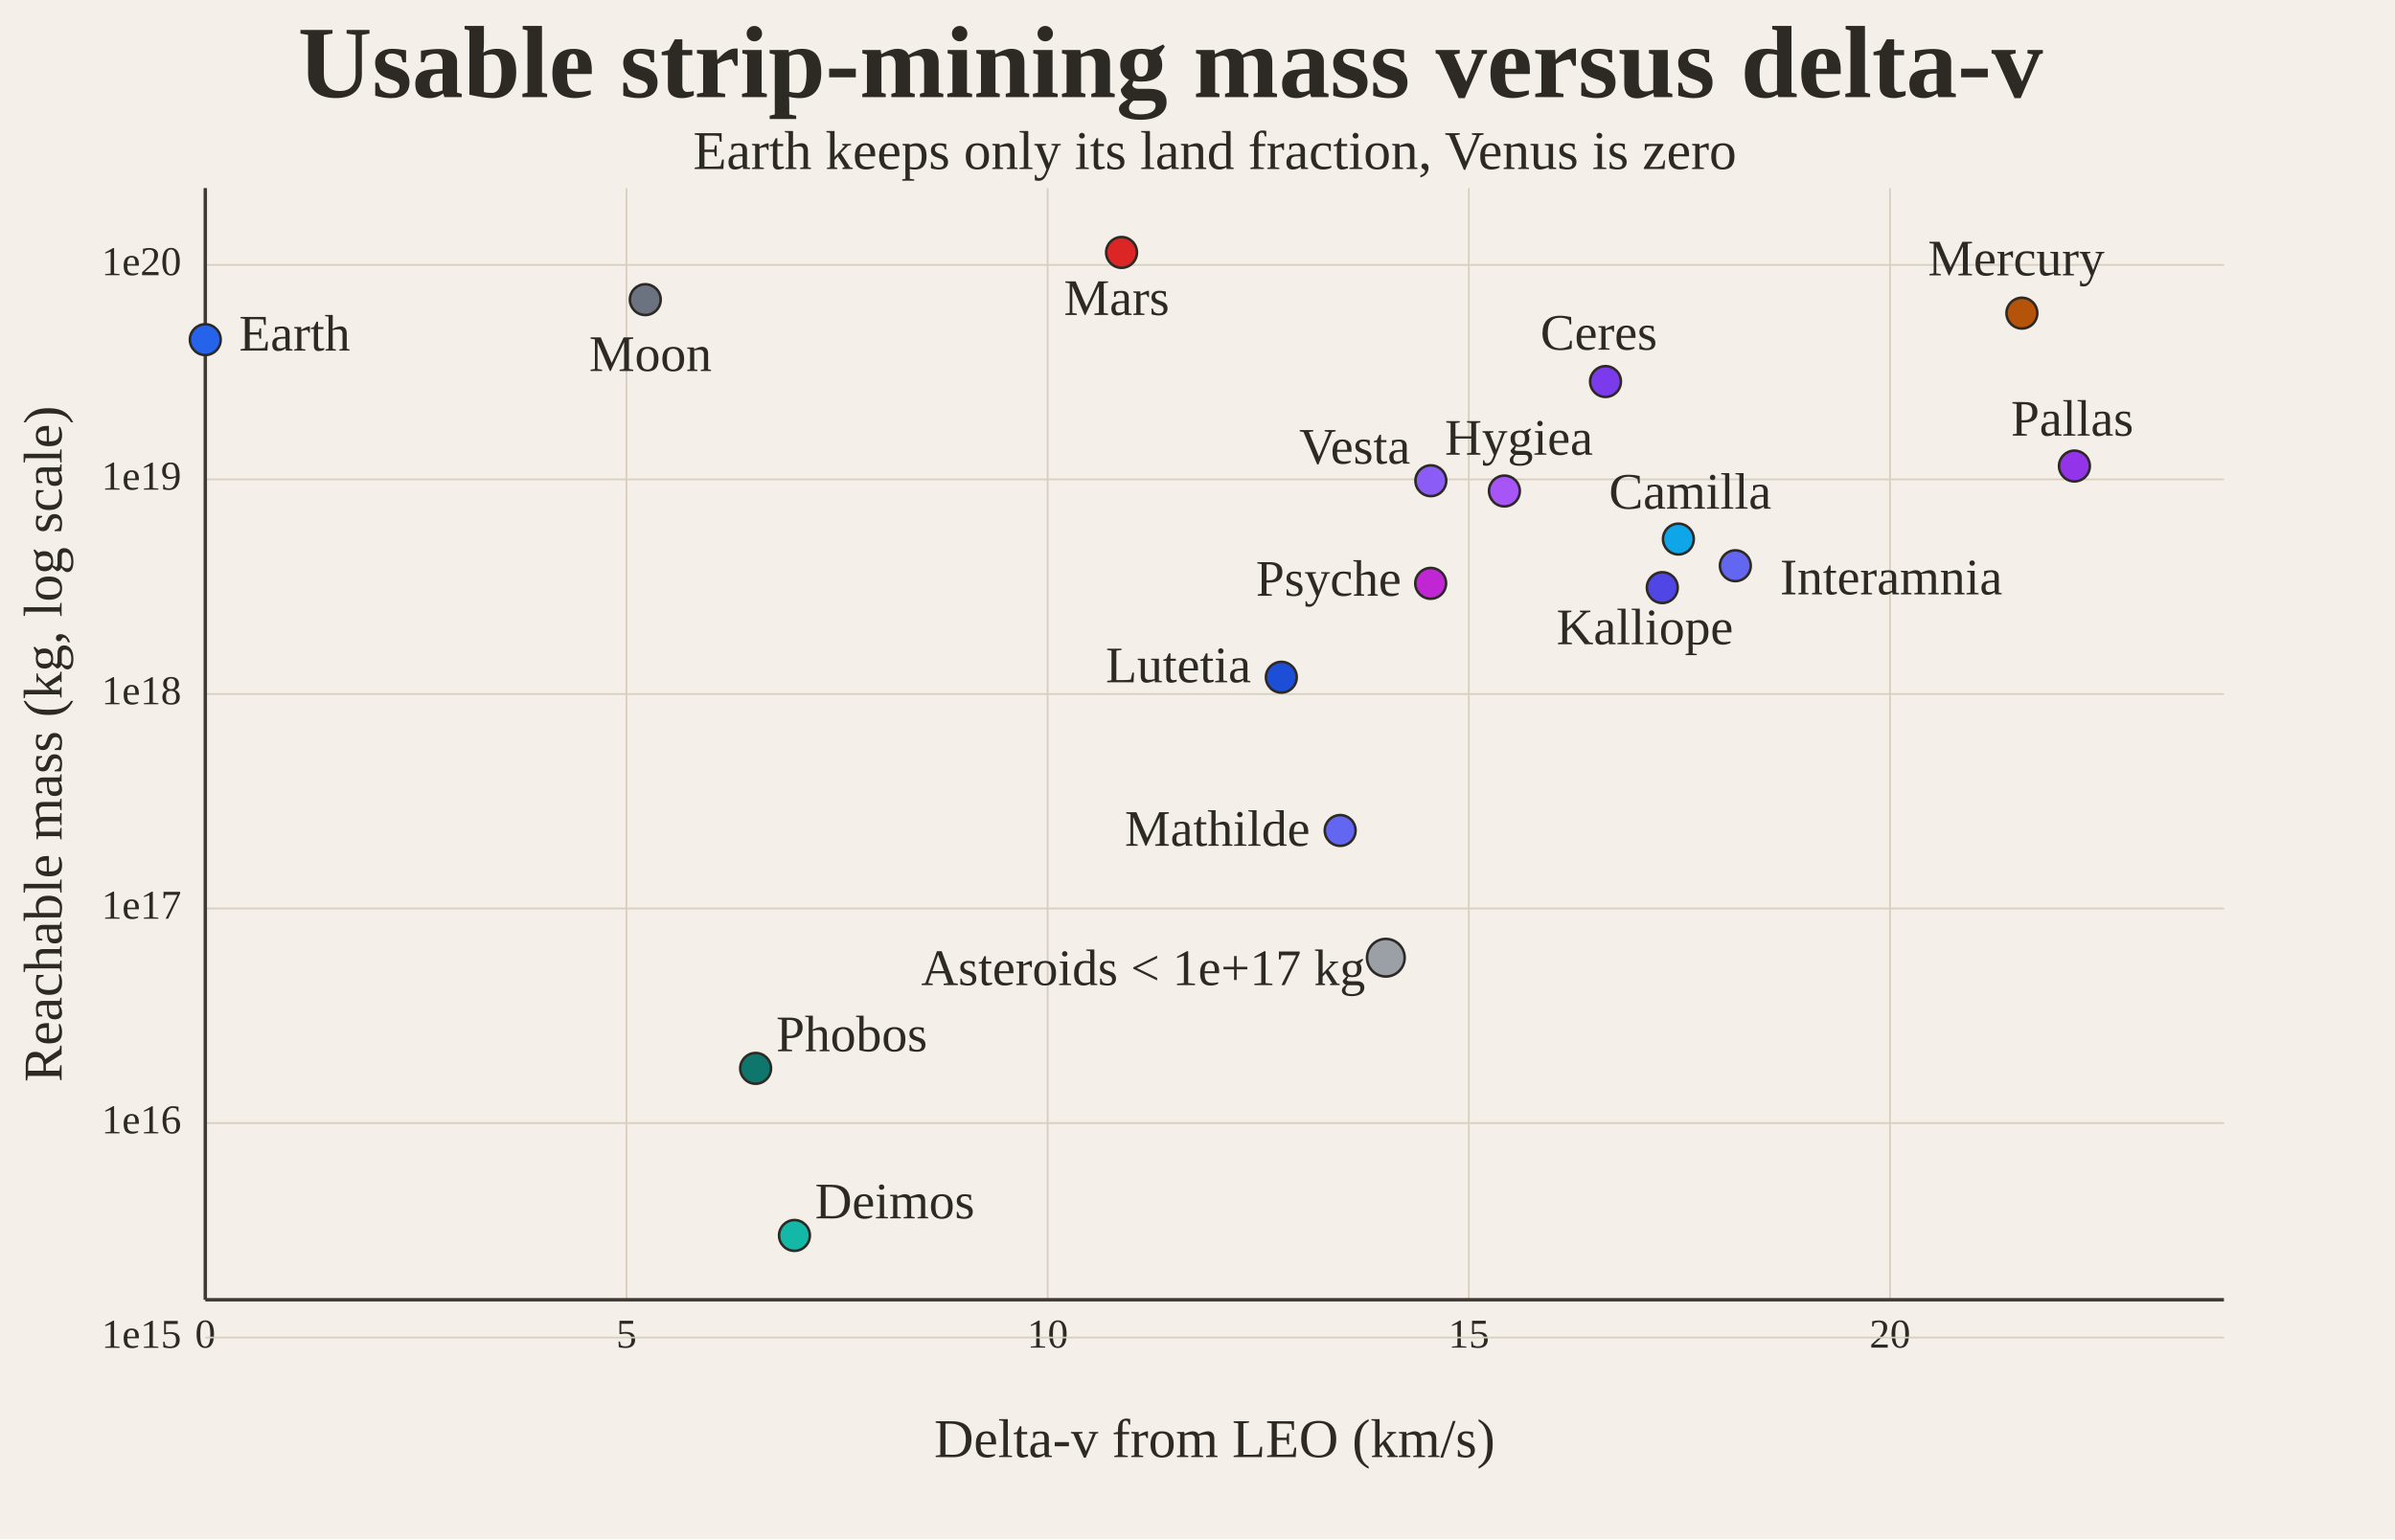
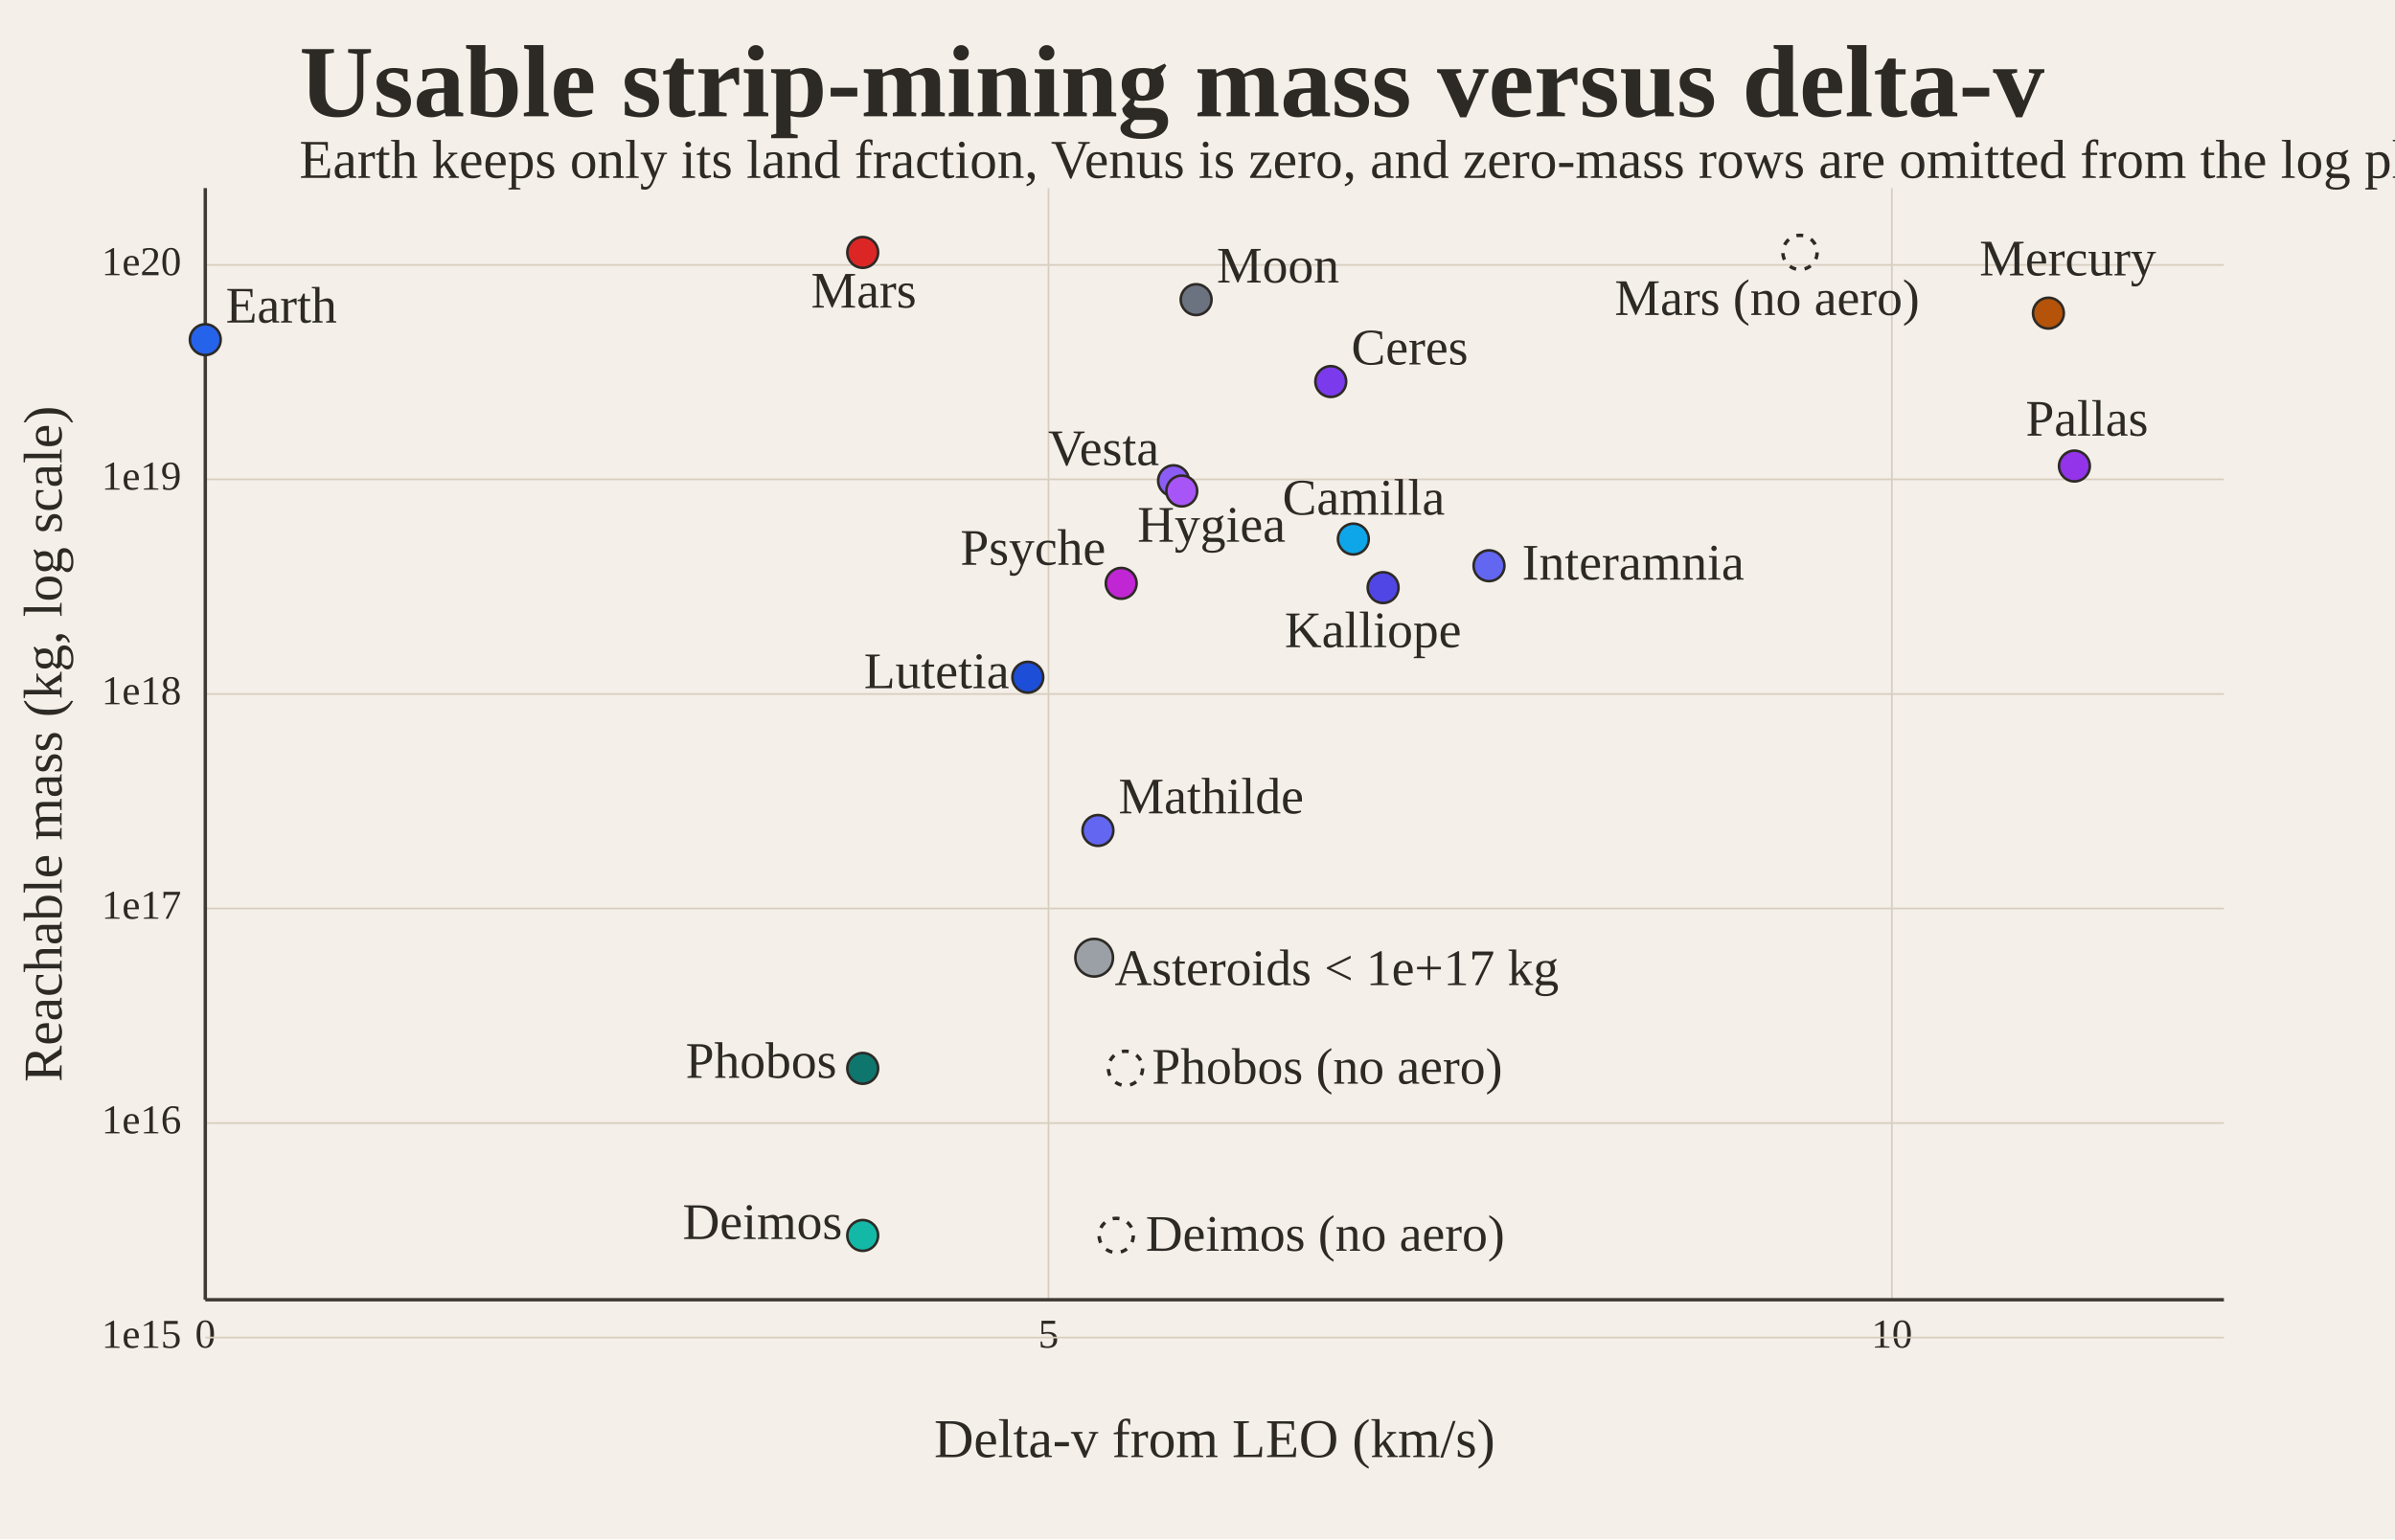
- <svg xmlns="http://www.w3.org/2000/svg" width="1400" height="900" viewBox="0 0 1400 900" version="1.1" id="svg33">
-   <defs id="defs33" />
+ <svg xmlns="http://www.w3.org/2000/svg" width="1400" height="900" viewBox="0 0 1400 900" version="1.1" id="svg34">
+   <defs id="defs34" />
  <rect width="100%" height="100%" fill="#f4efe8" id="rect1" />
  <style id="style1">
text { font-family: "Georgia", "Times New Roman", serif; fill: #2d2a26; }
.title { font-size: 60px; font-weight: 700; }
.subtitle { font-size: 32px; }
.legend { font-size: 30px; }
.axis { stroke: #403a33; stroke-width: 2; fill: none; }
.grid { stroke: #d8cec0; stroke-width: 1; }
.tick { font-size: 24px; }
</style>
-   <text class="title" x="174.138" y="56.793" id="text1">Usable strip-mining mass versus delta-v</text>
-   <text class="subtitle" x="405.172" y="98.828" id="text2">Earth keeps only its land fraction, Venus is zero</text>
+   <text class="title" x="175" y="68" id="text1">Usable strip-mining mass versus delta-v</text>
+   <text class="subtitle" x="175" y="104" id="text2">Earth keeps only its land fraction, Venus is zero, and zero-mass rows are omitted from the log plot.</text>
  <line class="grid" x1="120.0" y1="110" x2="120.0" y2="760" id="line2" />
  <text class="tick" x="120.0" y="788" text-anchor="middle" id="text3">0</text>
-   <line class="grid" x1="366.2" y1="110" x2="366.2" y2="760" id="line3" />
-   <text class="tick" x="366.2" y="788" text-anchor="middle" id="text4">5</text>
-   <line class="grid" x1="612.4" y1="110" x2="612.4" y2="760" id="line4" />
-   <text class="tick" x="612.4" y="788" text-anchor="middle" id="text5">10</text>
-   <line class="grid" x1="858.6" y1="110" x2="858.6" y2="760" id="line5" />
-   <text class="tick" x="858.6" y="788" text-anchor="middle" id="text6">15</text>
-   <line class="grid" x1="1104.8" y1="110" x2="1104.8" y2="760" id="line6" />
-   <text class="tick" x="1104.8" y="788" text-anchor="middle" id="text7">20</text>
-   <line class="grid" x1="120" y1="782.1" x2="1300" y2="782.1" id="line7" />
-   <text class="tick" x="106" y="788.1" text-anchor="end" id="text8">1e15</text>
-   <line class="grid" x1="120" y1="656.7" x2="1300" y2="656.7" id="line8" />
-   <text class="tick" x="106" y="662.7" text-anchor="end" id="text9">1e16</text>
-   <line class="grid" x1="120" y1="531.2" x2="1300" y2="531.2" id="line9" />
-   <text class="tick" x="106" y="537.2" text-anchor="end" id="text10">1e17</text>
-   <line class="grid" x1="120" y1="405.8" x2="1300" y2="405.8" id="line10" />
-   <text class="tick" x="106" y="411.8" text-anchor="end" id="text11">1e18</text>
-   <line class="grid" x1="120" y1="280.3" x2="1300" y2="280.3" id="line11" />
-   <text class="tick" x="106" y="286.3" text-anchor="end" id="text12">1e19</text>
-   <line class="grid" x1="120" y1="154.9" x2="1300" y2="154.9" id="line12" />
-   <text class="tick" x="106" y="160.9" text-anchor="end" id="text13">1e20</text>
-   <line class="axis" x1="120" y1="760" x2="1300" y2="760" id="line14" />
-   <line class="axis" x1="120" y1="110" x2="120" y2="760" id="line15" />
-   <text class="subtitle" x="710.0" y="852" text-anchor="middle" id="text15">Delta-v from LEO (km/s)</text>
-   <text class="subtitle" transform="translate(36 435.0) rotate(-90)" text-anchor="middle" id="text16">Reachable mass (kg, log scale)</text>
-   <circle cx="655.6" cy="147.6" r="9" fill="#dc2626" stroke="#2d2a26" stroke-width="1.5" id="circle16" />
-   <text class="legend" x="621.91" y="184.152" text-anchor="start" id="text17">Mars</text>
-   <circle cx="377.2" cy="175.2" r="9" fill="#6b7280" stroke="#2d2a26" stroke-width="1.5" id="circle17" />
-   <text class="legend" x="344.372" y="216.924" text-anchor="start" id="text18">Moon</text>
-   <circle cx="1181.9" cy="183.1" r="9" fill="#b45309" stroke="#2d2a26" stroke-width="1.5" id="circle18" />
-   <text class="legend" x="1230.245" y="161.031" text-anchor="end" id="text19">Mercury</text>
-   <circle cx="120.0" cy="198.6" r="9" fill="#2563eb" stroke="#2d2a26" stroke-width="1.5" id="circle19" />
-   <text class="legend" x="139.759" y="204.979" text-anchor="start" id="text20">Earth</text>
-   <circle cx="938.5" cy="223.1" r="9" fill="#7c3aed" stroke="#2d2a26" stroke-width="1.5" id="circle20" />
-   <text class="legend" x="968.741" y="204.479" text-anchor="end" id="text21">Ceres</text>
-   <circle cx="1212.6" cy="272.5" r="9" fill="#9333ea" stroke="#2d2a26" stroke-width="1.5" id="circle21" />
-   <text class="legend" x="1247.152" y="254.741" text-anchor="end" id="text22">Pallas</text>
-   <circle cx="836.4" cy="281.1" r="9" fill="#8b5cf6" stroke="#2d2a26" stroke-width="1.5" id="circle22" />
-   <text class="legend" x="824.4" y="271.1" text-anchor="end" id="text23">Vesta</text>
-   <circle cx="879.4" cy="287.1" r="9" fill="#a855f7" stroke="#2d2a26" stroke-width="1.5" id="circle23" />
-   <text class="legend" x="931.193" y="265.893" text-anchor="end" id="text24">Hygiea</text>
-   <circle cx="981.1" cy="315.2" r="9" fill="#0ea5e9" stroke="#2d2a26" stroke-width="1.5" id="circle24" />
-   <text class="legend" x="1035.479" y="297.441" text-anchor="end" id="text25">Camilla</text>
-   <circle cx="1014.4" cy="330.8" r="9" fill="#6366f1" stroke="#2d2a26" stroke-width="1.5" id="circle25" />
-   <text class="legend" x="1170.503" y="347.524" text-anchor="end" id="text26">Interamnia</text>
-   <circle cx="836.3" cy="341.1" r="9" fill="#c026d3" stroke="#2d2a26" stroke-width="1.5" id="circle26" />
-   <text class="legend" x="819.128" y="348.341" text-anchor="end" id="text27">Psyche</text>
-   <circle cx="971.7" cy="343.6" r="9" fill="#4f46e5" stroke="#2d2a26" stroke-width="1.5" id="circle27" />
-   <text class="legend" x="1013.148" y="376.703" text-anchor="end" id="text28">Kalliope</text>
-   <circle cx="749.0" cy="396.0" r="9" fill="#1d4ed8" stroke="#2d2a26" stroke-width="1.5" id="circle28" />
-   <text class="legend" x="646.345" y="398.931" text-anchor="start" id="text29">Lutetia</text>
-   <circle cx="783.4" cy="485.6" r="9" fill="#6366f1" stroke="#2d2a26" stroke-width="1.5" id="circle29" />
-   <text class="legend" x="657.469" y="494.566" text-anchor="start" id="text30">Mathilde</text>
-   <circle cx="810.1" cy="560.0" r="11" fill="#9aa0a6" stroke="#2d2a26" stroke-width="1.5" id="circle30" />
-   <text class="legend" x="798.1" y="576.0" text-anchor="end" id="text31">Asteroids &lt; 1e+17 kg</text>
-   <circle cx="441.7" cy="624.7" r="9" fill="#0f766e" stroke="#2d2a26" stroke-width="1.5" id="circle31" />
-   <text class="legend" x="453.7" y="614.7" text-anchor="start" id="text32">Phobos</text>
-   <circle cx="464.4" cy="722.4" r="9" fill="#14b8a6" stroke="#2d2a26" stroke-width="1.5" id="circle32" />
-   <text class="legend" x="476.4" y="712.4" text-anchor="start" id="text33">Deimos</text>
+   <line class="grid" x1="612.9" y1="110" x2="612.9" y2="760" id="line3" />
+   <text class="tick" x="612.9" y="788" text-anchor="middle" id="text4">5</text>
+   <line class="grid" x1="1105.9" y1="110" x2="1105.9" y2="760" id="line4" />
+   <text class="tick" x="1105.9" y="788" text-anchor="middle" id="text5">10</text>
+   <line class="grid" x1="120" y1="782.1" x2="1300" y2="782.1" id="line5" />
+   <text class="tick" x="106" y="788.1" text-anchor="end" id="text6">1e15</text>
+   <line class="grid" x1="120" y1="656.7" x2="1300" y2="656.7" id="line6" />
+   <text class="tick" x="106" y="662.7" text-anchor="end" id="text7">1e16</text>
+   <line class="grid" x1="120" y1="531.2" x2="1300" y2="531.2" id="line7" />
+   <text class="tick" x="106" y="537.2" text-anchor="end" id="text8">1e17</text>
+   <line class="grid" x1="120" y1="405.8" x2="1300" y2="405.8" id="line8" />
+   <text class="tick" x="106" y="411.8" text-anchor="end" id="text9">1e18</text>
+   <line class="grid" x1="120" y1="280.3" x2="1300" y2="280.3" id="line9" />
+   <text class="tick" x="106" y="286.3" text-anchor="end" id="text10">1e19</text>
+   <line class="grid" x1="120" y1="154.9" x2="1300" y2="154.9" id="line10" />
+   <text class="tick" x="106" y="160.9" text-anchor="end" id="text11">1e20</text>
+   <line class="axis" x1="120" y1="760" x2="1300" y2="760" id="line12" />
+   <line class="axis" x1="120" y1="110" x2="120" y2="760" id="line13" />
+   <text class="subtitle" x="710.0" y="852" text-anchor="middle" id="text13">Delta-v from LEO (km/s)</text>
+   <text class="subtitle" transform="translate(36 435.0) rotate(-90)" text-anchor="middle" id="text14">Reachable mass (kg, log scale)</text>
+   <circle cx="504.3" cy="147.6" r="9" fill="#dc2626" stroke="#2d2a26" stroke-width="1.5" id="circle14" />
+   <text class="legend" x="474.059" y="179.841" text-anchor="start" id="text15">Mars</text>
+   <circle cx="1052.2" cy="147.6" r="10" fill="none" stroke="#2d2a26" stroke-width="2" stroke-dasharray="4,5" id="circle15" />
+   <text class="legend" x="1122.097" y="184.152" text-anchor="end" id="text16">Mars (no aero)</text>
+   <circle cx="699.2" cy="175.2" r="9" fill="#6b7280" stroke="#2d2a26" stroke-width="1.5" id="circle16" />
+   <text class="legend" x="711.2" y="165.2" text-anchor="start" id="text17">Moon</text>
+   <circle cx="1197.4" cy="183.1" r="9" fill="#b45309" stroke="#2d2a26" stroke-width="1.5" id="circle17" />
+   <text class="legend" x="1260.4" y="161.031" text-anchor="end" id="text18">Mercury</text>
+   <circle cx="120.0" cy="198.6" r="9" fill="#2563eb" stroke="#2d2a26" stroke-width="1.5" id="circle18" />
+   <text class="legend" x="132.0" y="188.6" text-anchor="start" id="text19">Earth</text>
+   <circle cx="777.9" cy="223.1" r="9" fill="#7c3aed" stroke="#2d2a26" stroke-width="1.5" id="circle19" />
+   <text class="legend" x="789.9" y="213.1" text-anchor="start" id="text20">Ceres</text>
+   <circle cx="1212.6" cy="272.5" r="9" fill="#9333ea" stroke="#2d2a26" stroke-width="1.5" id="circle20" />
+   <text class="legend" x="1255.772" y="254.741" text-anchor="end" id="text21">Pallas</text>
+   <circle cx="686.0" cy="281.1" r="9" fill="#8b5cf6" stroke="#2d2a26" stroke-width="1.5" id="circle21" />
+   <text class="legend" x="612.655" y="271.962" text-anchor="start" id="text22">Vesta</text>
+   <circle cx="690.8" cy="287.1" r="9" fill="#a855f7" stroke="#2d2a26" stroke-width="1.5" id="circle22" />
+   <text class="legend" x="664.869" y="316.755" text-anchor="start" id="text23">Hygiea</text>
+   <circle cx="791.1" cy="315.2" r="9" fill="#0ea5e9" stroke="#2d2a26" stroke-width="1.5" id="circle23" />
+   <text class="legend" x="844.617" y="300.89" text-anchor="end" id="text24">Camilla</text>
+   <circle cx="870.4" cy="330.8" r="9" fill="#6366f1" stroke="#2d2a26" stroke-width="1.5" id="circle24" />
+   <text class="legend" x="1019.607" y="338.903" text-anchor="end" id="text25">Interamnia</text>
+   <circle cx="655.4" cy="341.1" r="9" fill="#c026d3" stroke="#2d2a26" stroke-width="1.5" id="circle25" />
+   <text class="legend" x="561.366" y="330.238" text-anchor="start" id="text26">Psyche</text>
+   <circle cx="808.5" cy="343.6" r="9" fill="#4f46e5" stroke="#2d2a26" stroke-width="1.5" id="circle26" />
+   <text class="legend" x="854.259" y="378.428" text-anchor="end" id="text27">Kalliope</text>
+   <circle cx="600.8" cy="396.0" r="9" fill="#1d4ed8" stroke="#2d2a26" stroke-width="1.5" id="circle27" />
+   <text class="legend" x="505.041" y="402.379" text-anchor="start" id="text28">Lutetia</text>
+   <circle cx="641.8" cy="485.6" r="9" fill="#6366f1" stroke="#2d2a26" stroke-width="1.5" id="circle28" />
+   <text class="legend" x="653.8" y="475.6" text-anchor="start" id="text29">Mathilde</text>
+   <circle cx="639.6" cy="560.0" r="11" fill="#9aa0a6" stroke="#2d2a26" stroke-width="1.5" id="circle29" />
+   <text class="legend" x="651.6" y="576.0" text-anchor="start" id="text30">Asteroids &lt; 1e+17 kg</text>
+   <circle cx="504.3" cy="624.7" r="9" fill="#0f766e" stroke="#2d2a26" stroke-width="1.5" id="circle30" />
+   <text class="legend" x="400.783" y="630.217" text-anchor="start" id="text31">Phobos</text>
+   <circle cx="657.9" cy="624.7" r="10" fill="none" stroke="#2d2a26" stroke-width="2" stroke-dasharray="4,5" id="circle31" />
+   <text class="legend" x="673.348" y="633.666" text-anchor="start" id="text32">Phobos (no aero)</text>
+   <circle cx="504.3" cy="722.4" r="9" fill="#14b8a6" stroke="#2d2a26" stroke-width="1.5" id="circle32" />
+   <text class="legend" x="399.059" y="724.469" text-anchor="start" id="text33">Deimos</text>
+   <circle cx="652.5" cy="722.4" r="10" fill="none" stroke="#2d2a26" stroke-width="2" stroke-dasharray="4,5" id="circle33" />
+   <text class="legend" x="669.672" y="731.366" text-anchor="start" id="text34">Deimos (no aero)</text>
</svg>
